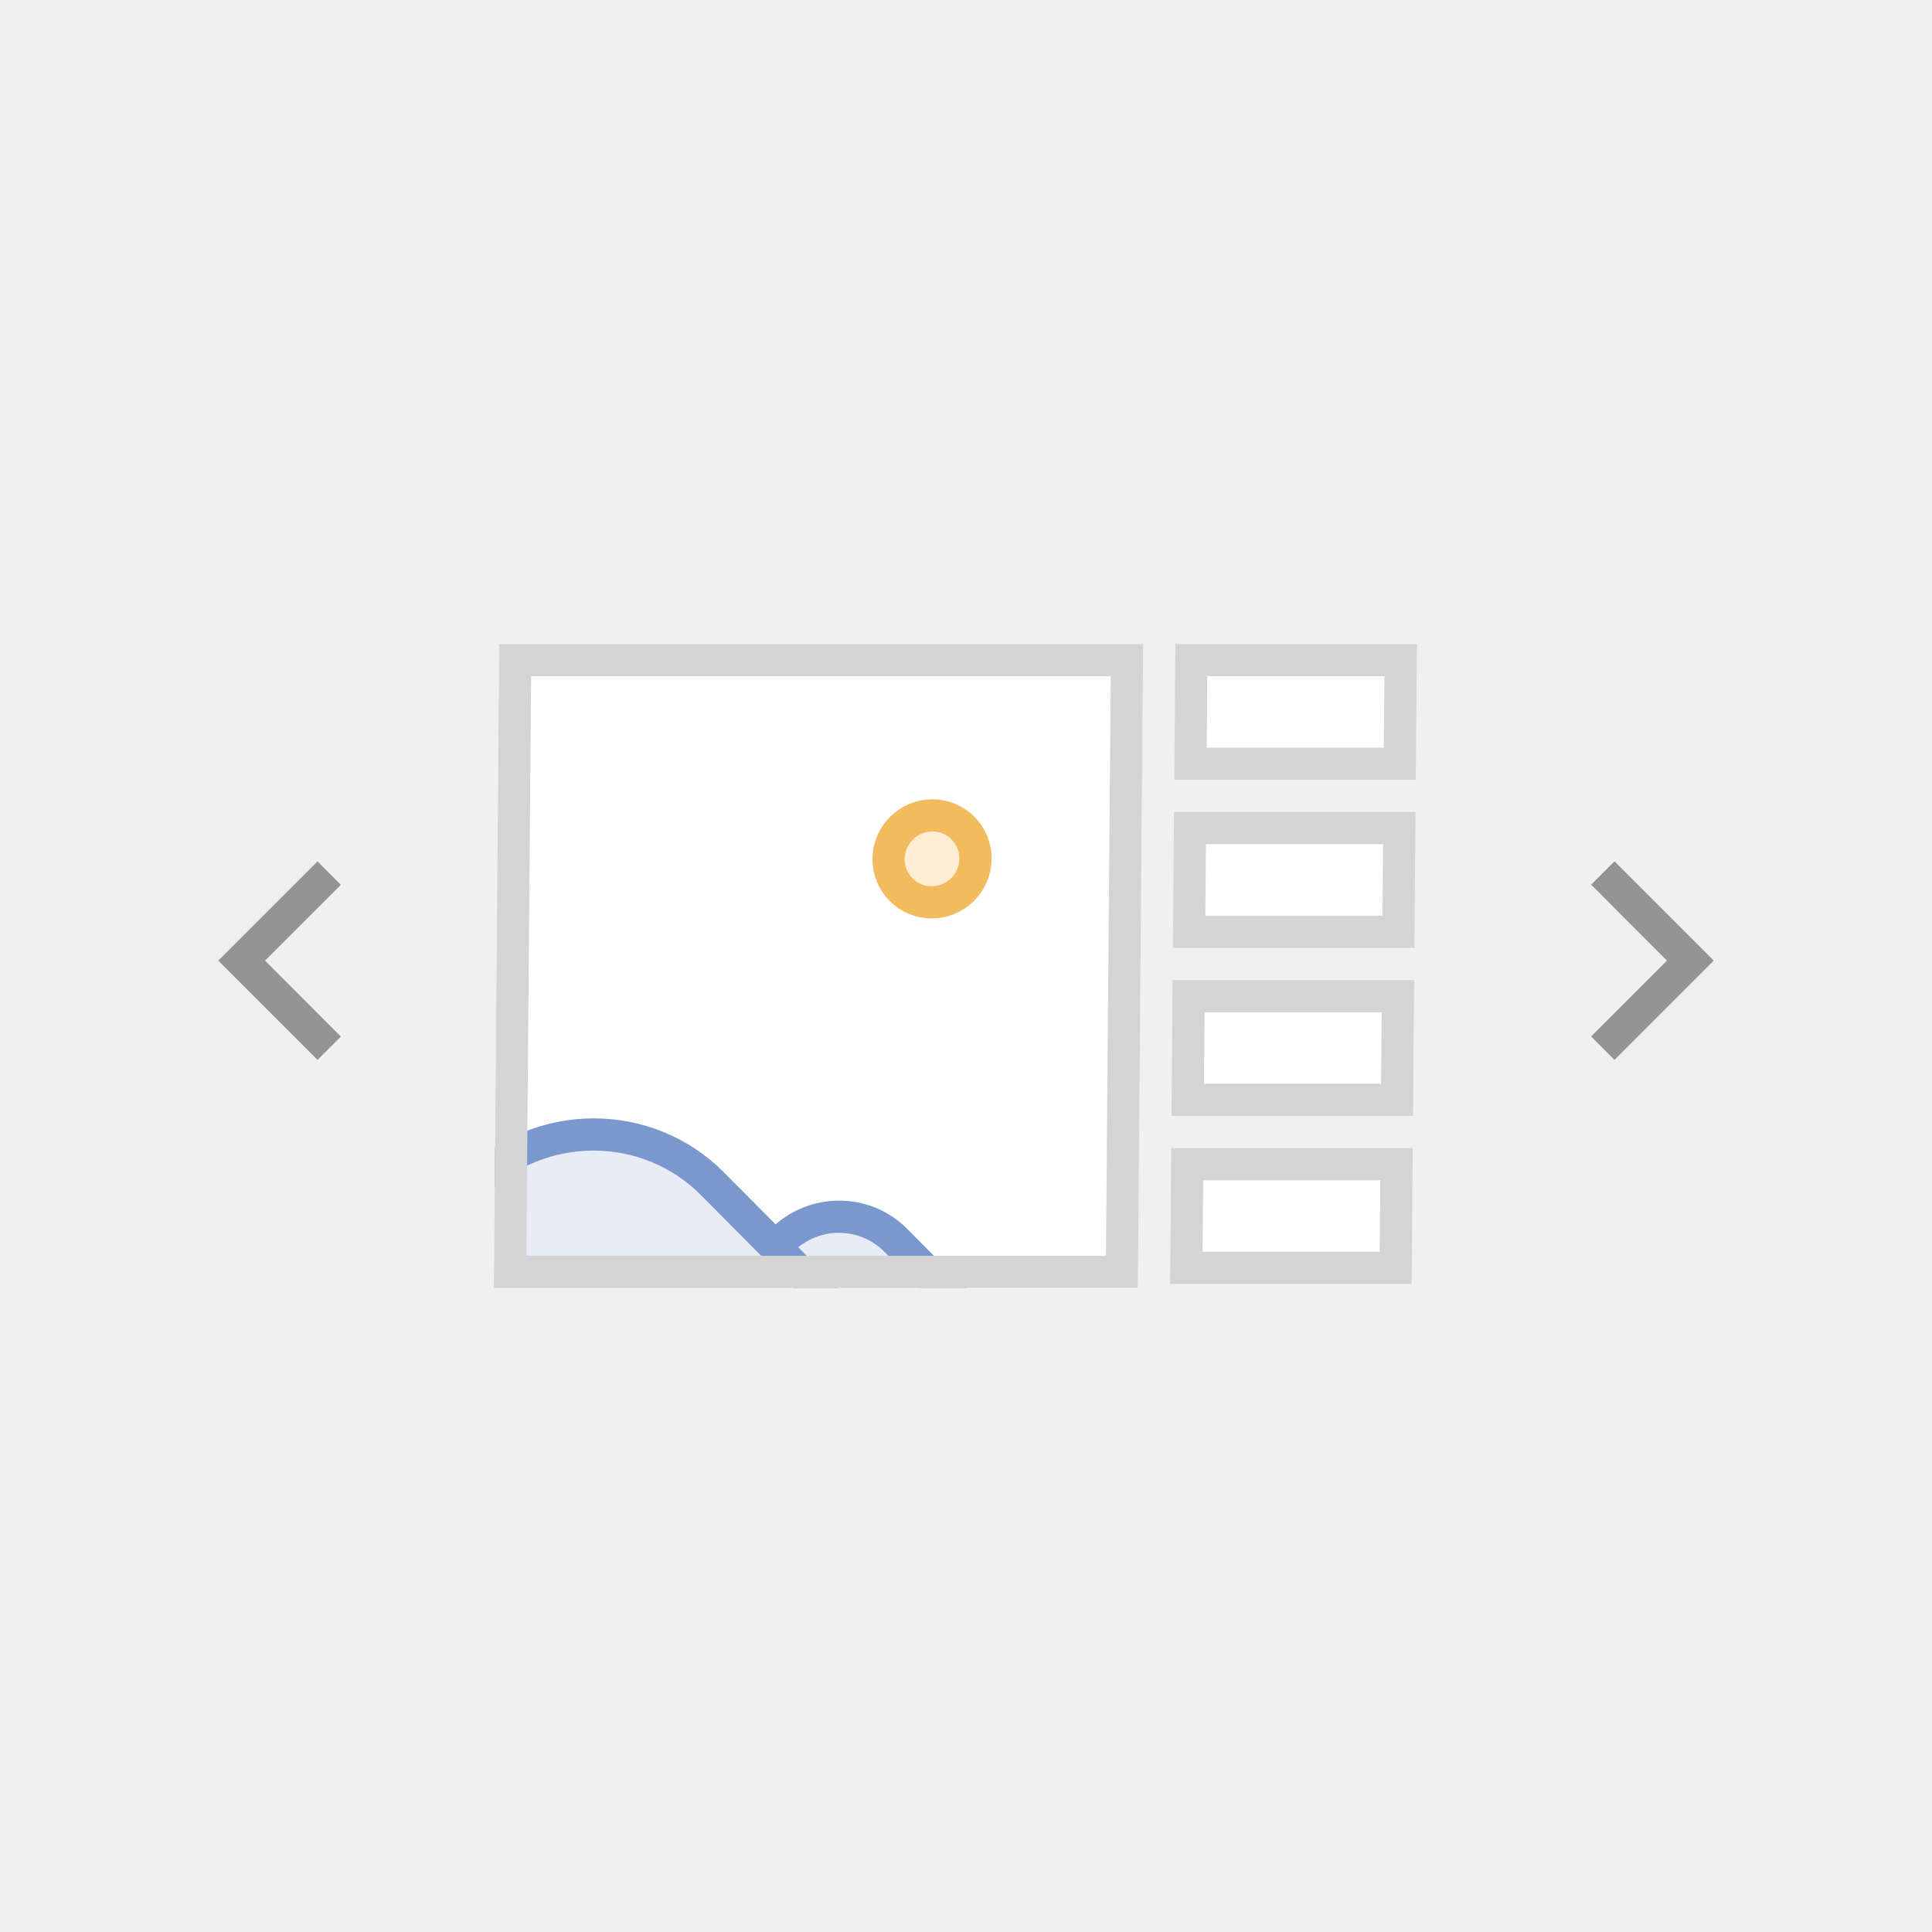
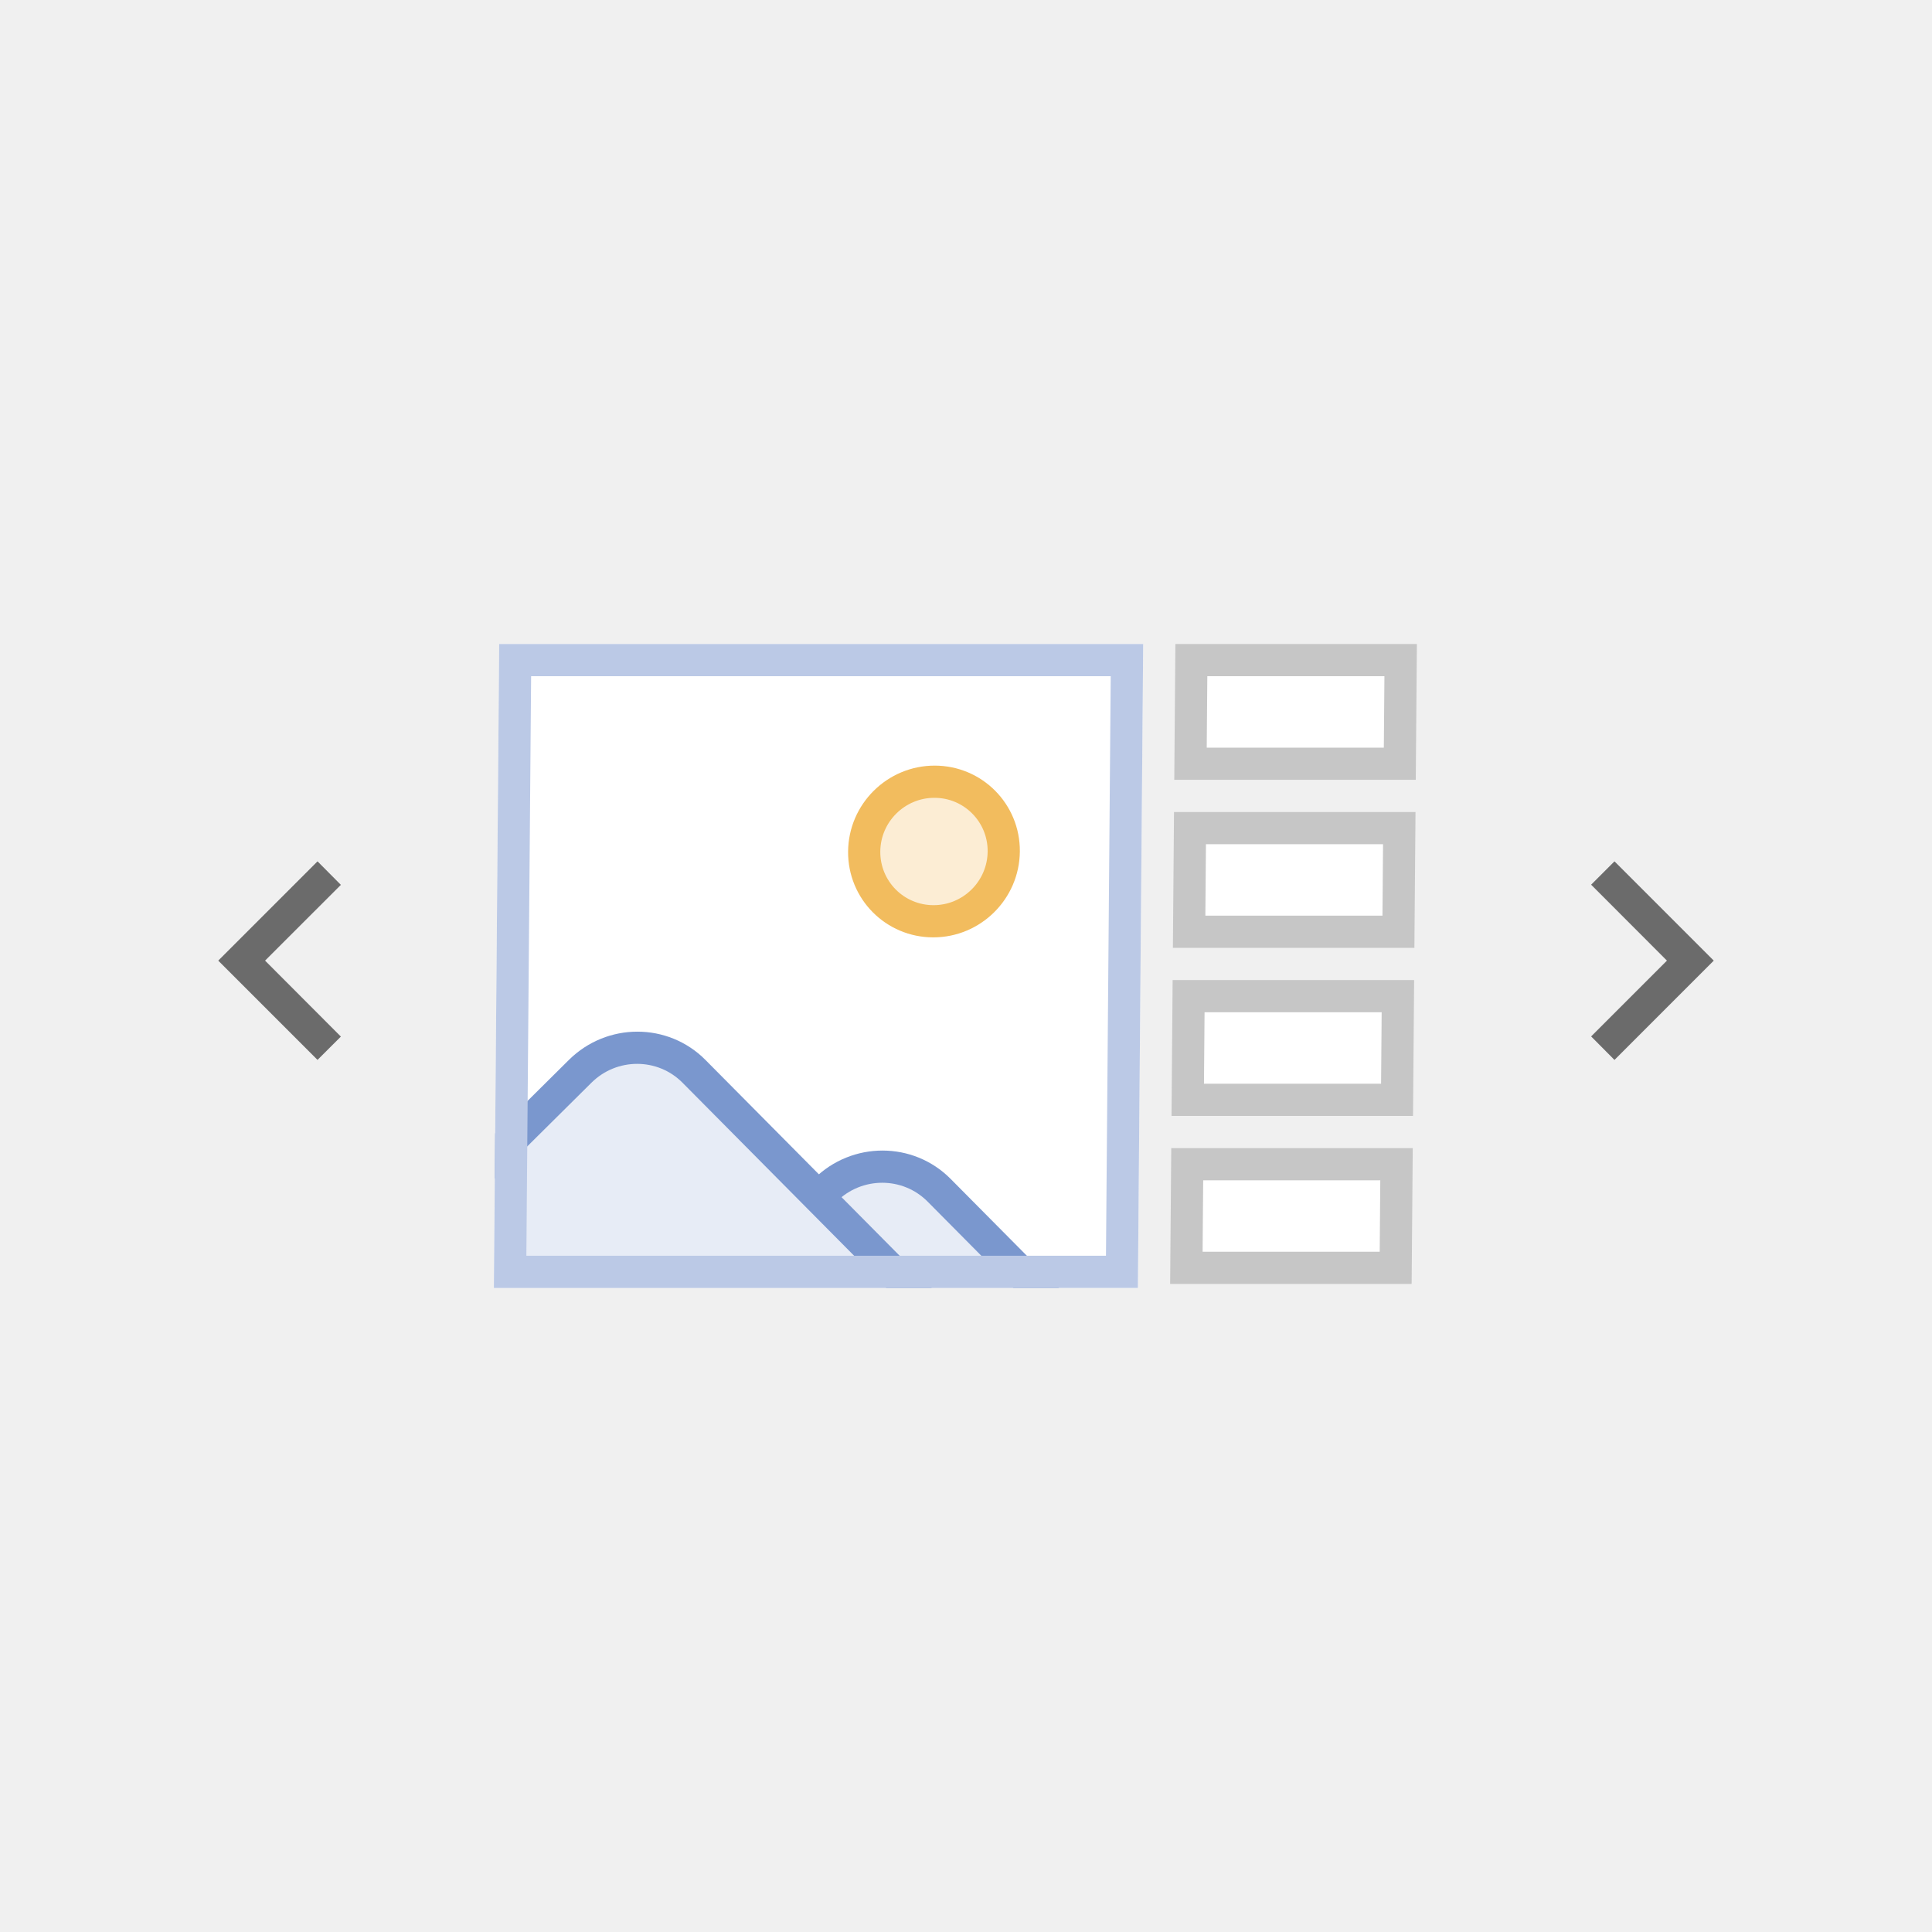
<svg xmlns="http://www.w3.org/2000/svg" width="60" height="60" viewBox="0 0 60 60" fill="none">
-   <g clip-path="url(#clip0_2449_16842)">
+   <g clip-path="url(#clip0_2471_3828)">
    <rect width="20" height="20" transform="matrix(1 0 -0.00820296 0.999966 15.5026 19.9995)" fill="white" />
-     <mask id="mask0_2449_16842" style="mask-type:alpha" maskUnits="userSpaceOnUse" x="15" y="19" width="21" height="21">
+     <mask id="mask0_2471_3828" style="mask-type:alpha" maskUnits="userSpaceOnUse" x="15" y="19" width="21" height="21">
      <rect x="0.496" y="0.5" width="19" height="19" transform="matrix(1 0 -0.00820296 0.999966 15.5067 19.9995)" fill="#F8F8F8" stroke="#B8B8B8" />
    </mask>
-     <g mask="url(#mask0_2449_16842)">
-       <path d="M30.295 26.673C30.289 27.418 29.679 28.023 28.934 28.023C28.188 28.023 27.589 27.418 27.595 26.673C27.601 25.927 28.21 25.323 28.956 25.323C29.702 25.323 30.301 25.927 30.295 26.673Z" fill="#FCEDD4" stroke="#F2BC5E" />
-       <rect x="18.583" y="44.173" width="10.496" height="10.496" rx="2.5" transform="matrix(0.712883 -0.707107 0.701283 0.707107 -25.6422 26.078)" fill="#E7ECF6" stroke="#7A97CE" />
-       <rect x="10.971" y="40.48" width="10.496" height="15.164" rx="5.248" transform="matrix(0.712883 -0.707107 0.701283 0.707107 -25.2383 19.6142)" fill="#E7ECF6" stroke="#7A97CE" />
+     <g mask="url(#mask0_2471_3828)">
+       <circle r="2.167" transform="matrix(1 0 -0.00820296 0.999966 29.0053 26.4439)" fill="#FCEDD4" stroke="#F2BC5E" />
+       <rect x="19.929" y="42.618" width="10.496" height="10.496" rx="2.5" transform="matrix(0.712883 -0.707107 0.701283 0.707107 -24.1651 26.5744)" fill="#E7ECF6" stroke="#7A97CE" />
+       <rect x="12.317" y="38.925" width="10.496" height="15.164" rx="2.5" transform="matrix(0.712883 -0.707107 0.701283 0.707107 -23.7611 20.1106)" fill="#E7ECF6" stroke="#7A97CE" />
    </g>
-     <rect x="0.496" y="0.5" width="19" height="19" transform="matrix(1 0 -0.00820296 0.999966 15.5067 19.9995)" stroke="#D4D4D4" />
-     <rect x="0.496" y="0.5" width="6.5" height="3.219" transform="matrix(1 0 -0.00820296 0.999966 36.5067 19.9995)" fill="white" stroke="#D4D4D4" />
-     <rect x="0.496" y="0.5" width="6.5" height="3.219" transform="matrix(1 0 -0.00820296 0.999966 36.4639 25.2178)" fill="white" stroke="#D4D4D4" />
-     <rect x="0.496" y="0.5" width="6.5" height="3.219" transform="matrix(1 0 -0.00820296 0.999966 36.4211 30.4365)" fill="white" stroke="#D4D4D4" />
-     <rect x="0.496" y="0.5" width="6.5" height="3.219" transform="matrix(1 0 -0.00820296 0.999966 36.3783 35.6553)" fill="white" stroke="#D4D4D4" />
-     <path d="M49.414 32.187L51.768 29.833L49.414 27.475L50.139 26.75L53.222 29.833L50.139 32.917L49.414 32.187Z" fill="#949494" />
-     <path d="M10.586 27.48L8.232 29.833L10.586 32.192L9.861 32.916L6.778 29.833L9.861 26.75L10.586 27.48Z" fill="#949494" />
+     <rect x="0.496" y="0.5" width="19" height="19" transform="matrix(1 0 -0.00820296 0.999966 15.5067 19.9995)" stroke="#BBC9E6" />
+     <rect x="0.496" y="0.5" width="6.5" height="3.219" transform="matrix(1 0 -0.00820296 0.999966 36.5067 19.9995)" fill="white" stroke="#C6C6C6" />
+     <rect x="0.496" y="0.5" width="6.5" height="3.219" transform="matrix(1 0 -0.00820296 0.999966 36.4639 25.2178)" fill="white" stroke="#C6C6C6" />
+     <rect x="0.496" y="0.5" width="6.5" height="3.219" transform="matrix(1 0 -0.00820296 0.999966 36.4211 30.4365)" fill="white" stroke="#C6C6C6" />
+     <rect x="0.496" y="0.5" width="6.5" height="3.219" transform="matrix(1 0 -0.00820296 0.999966 36.3783 35.6553)" fill="white" stroke="#C6C6C6" />
+     <path d="M49.414 32.187L51.768 29.833L49.414 27.475L50.139 26.75L53.222 29.833L50.139 32.917L49.414 32.187Z" fill="#6B6B6B" />
+     <path d="M10.586 27.48L8.232 29.833L10.586 32.192L9.861 32.916L6.778 29.833L9.861 26.75L10.586 27.48Z" fill="#6B6B6B" />
  </g>
  <defs>
-     <clipPath id="clip0_2449_16842">
+     <clipPath id="clip0_2471_3828">
      <rect width="60" height="60" fill="white" />
    </clipPath>
  </defs>
</svg>
